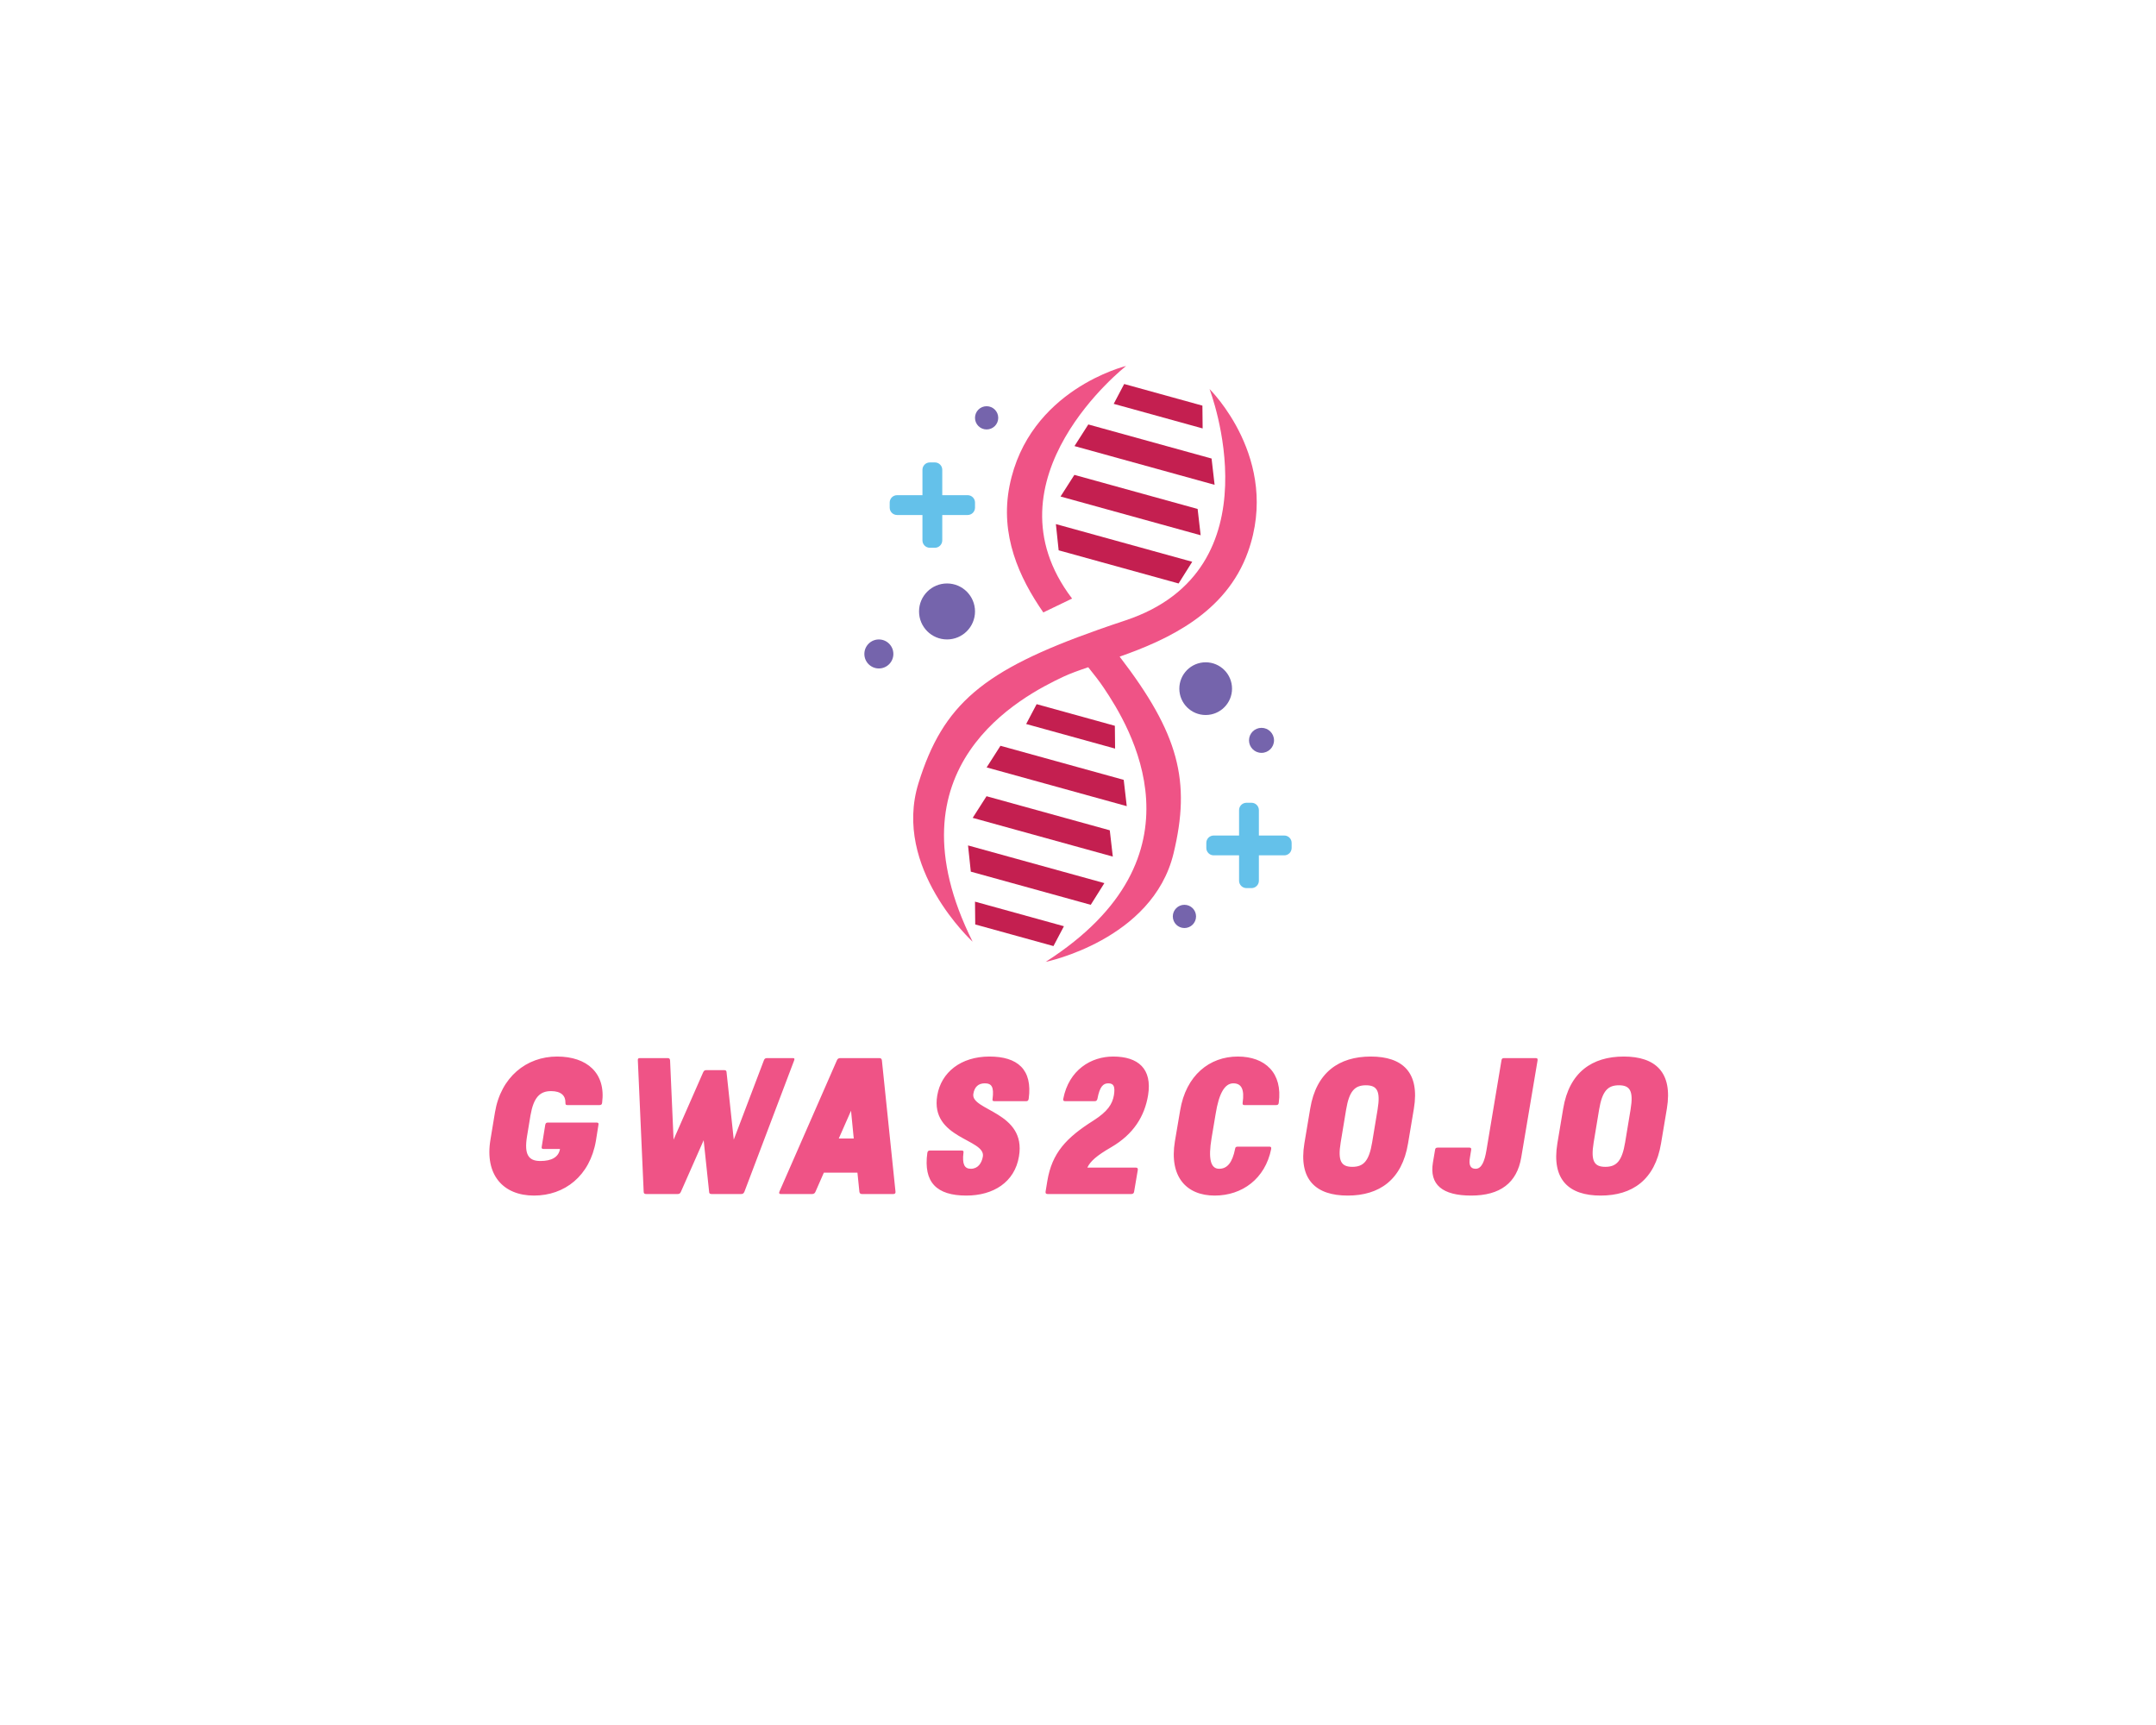
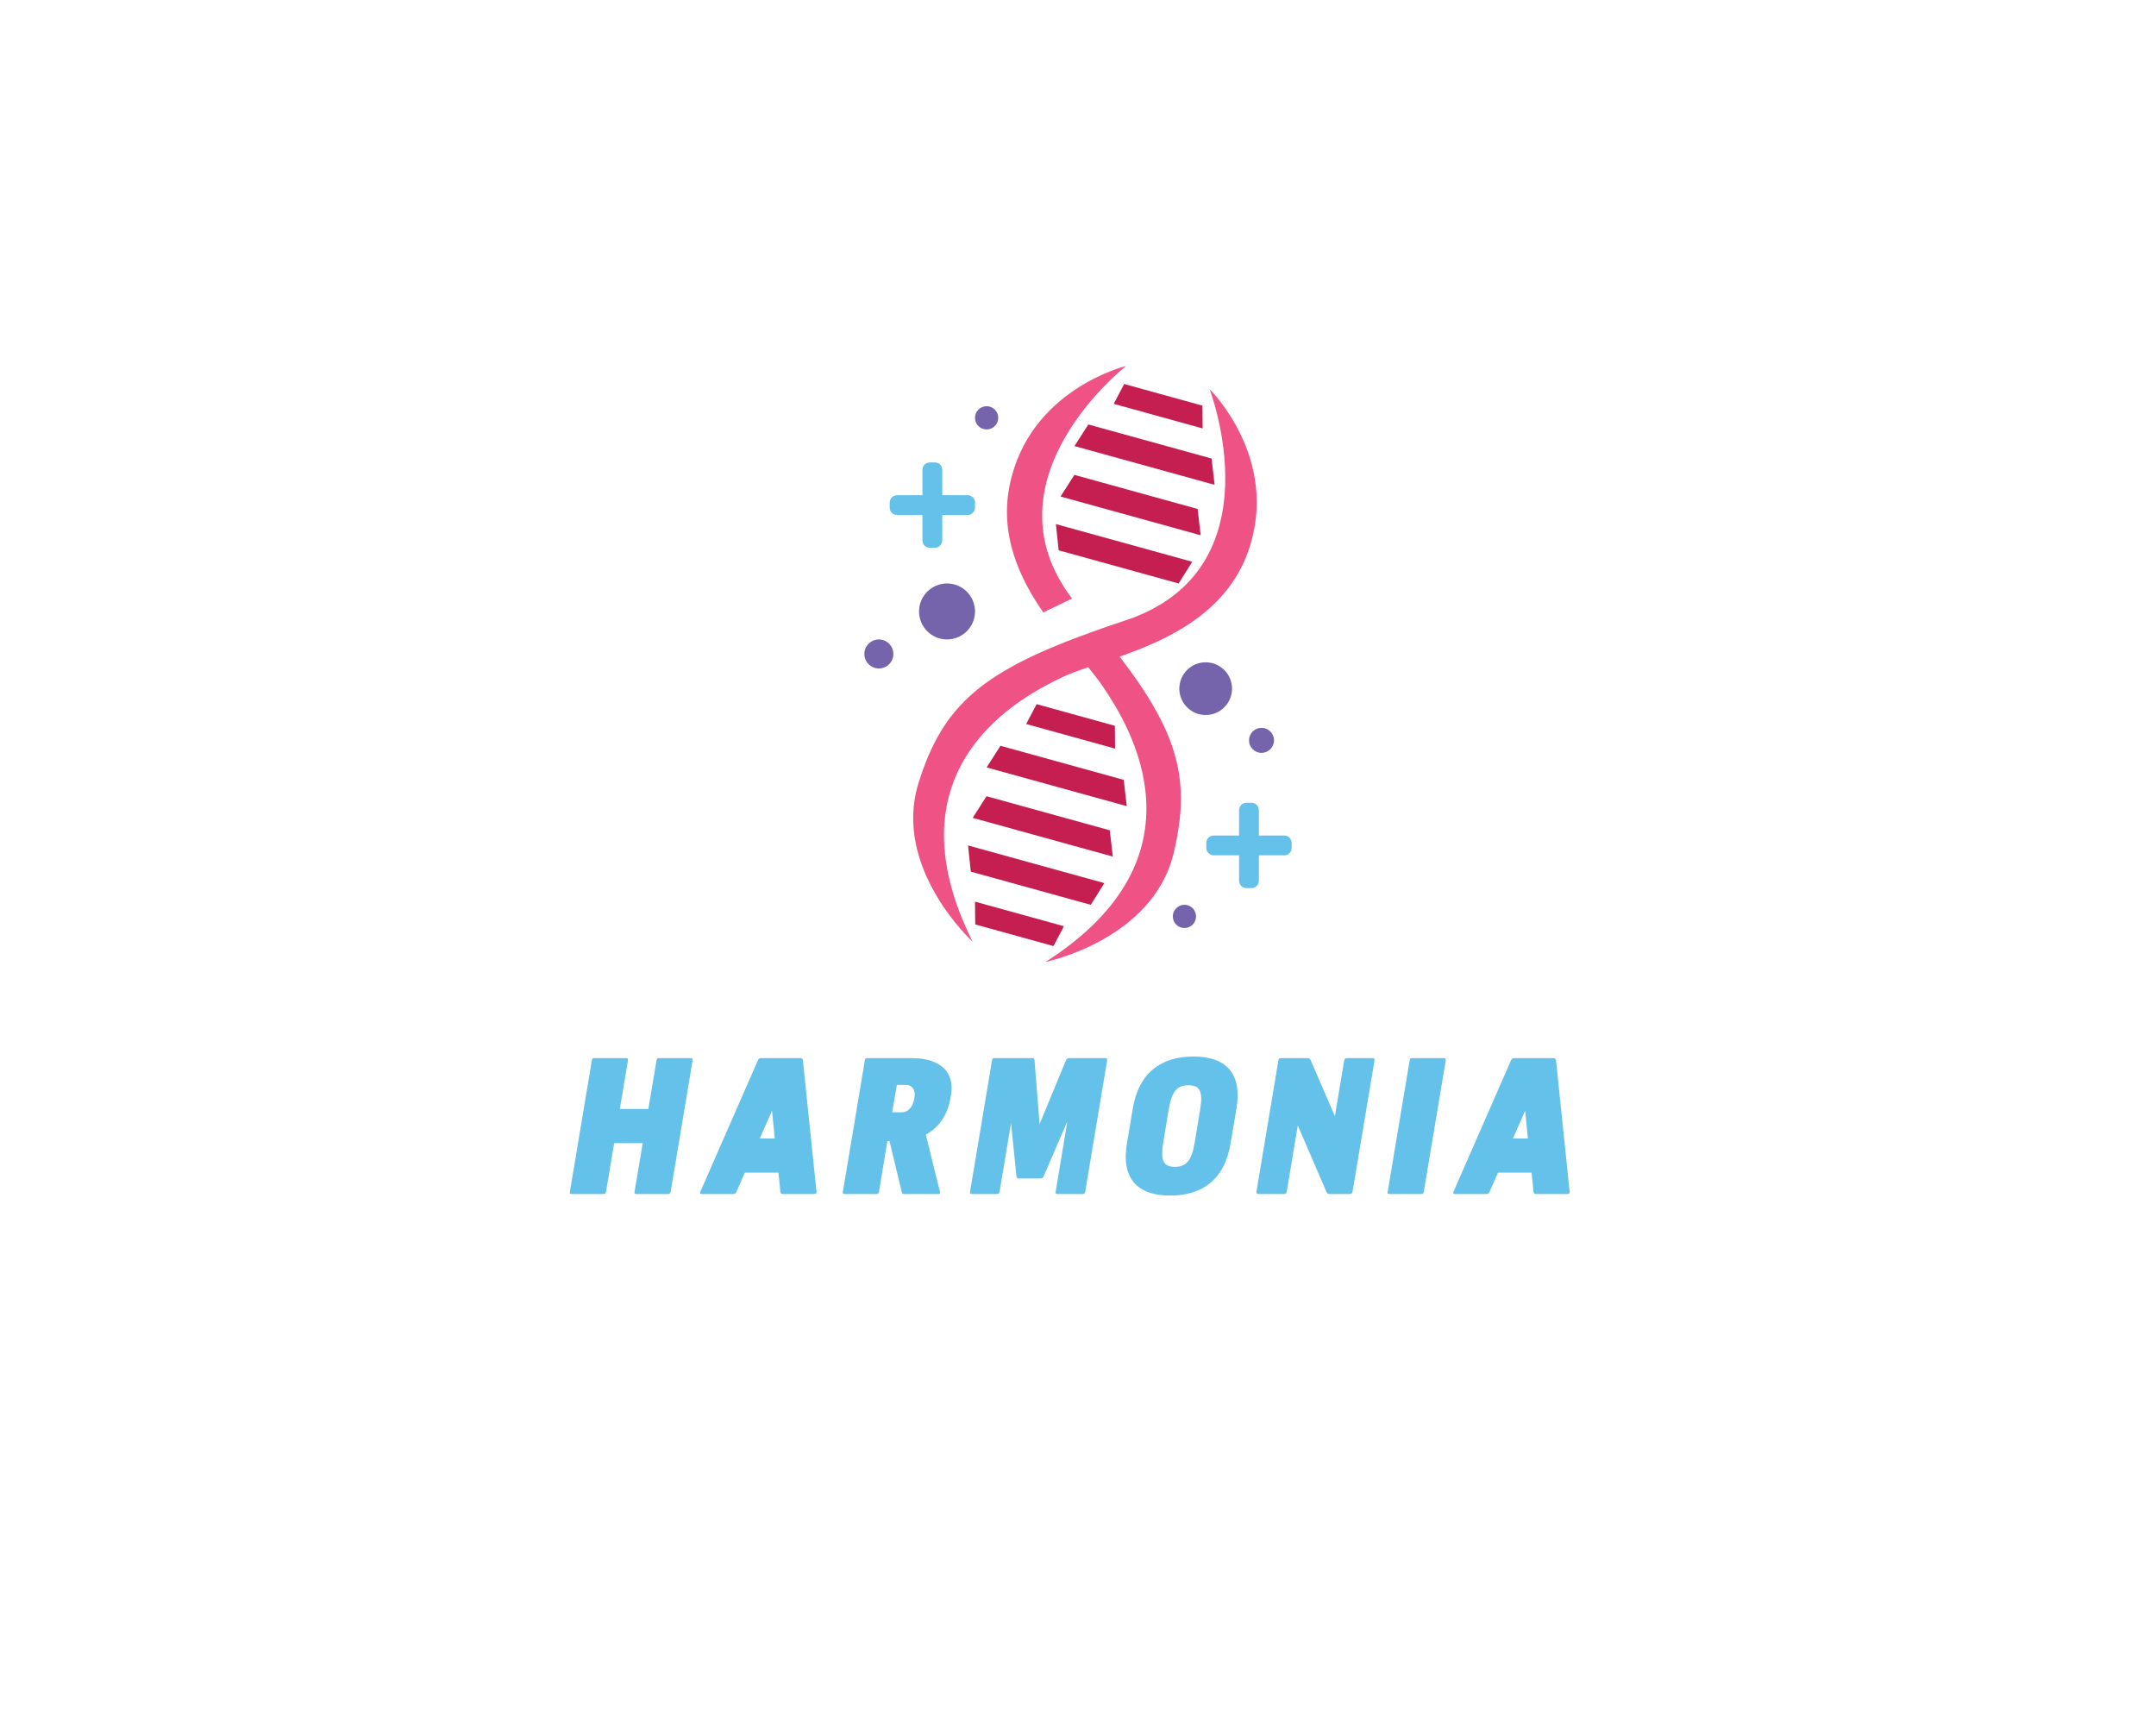
<svg xmlns="http://www.w3.org/2000/svg" version="1.1" width="1280" height="1024" viewBox="0 0 1280 1024" xml:space="preserve">
  <defs>
</defs>
  <g transform="matrix(1 0 0 1 640 512)" id="background-logo">
    <rect style="stroke: none; stroke-width: 0; stroke-dasharray: none; stroke-linecap: butt; stroke-dashoffset: 0; stroke-linejoin: miter; stroke-miterlimit: 4; fill: rgb(255,255,255); fill-opacity: 0; fill-rule: nonzero; opacity: 1;" paint-order="stroke" x="-640" y="-512" rx="0" ry="0" width="1280" height="1024" />
  </g>
  <g transform="matrix(1.921154 0 0 1.921154 640 394.1211)" id="logo-logo">
    <g style="" paint-order="stroke">
      <g transform="matrix(0.4437427 0 0 0.4437427 2.151724 0)">
        <path style="stroke: none; stroke-width: 1; stroke-dasharray: none; stroke-linecap: butt; stroke-dashoffset: 0; stroke-linejoin: miter; stroke-miterlimit: 4; fill: rgb(239,83,134); fill-rule: nonzero; opacity: 1;" paint-order="stroke" transform=" translate(-351.349, -370.84)" d="M 298.82 246.86 C 312.19 179.63 380.01 163.36 380.01 163.36 C 380.01 163.36 279.11 242.17 342.38 325.33 L 322.34 334.98 C 305.45 310.67 292.03 281.02 298.82 246.86 Z M 413.02 502.88 C 425.24 452.45 416.79 419.51 375.5 365.77 C 409.02 353.97 449.66 335.41 464.89 292.76 C 487.95 228.2 438.1 179.42 438.1 179.42 C 438.1 179.42 486.6 305.04 379.5 340.55 C 372.86 342.75 366.54 344.91 360.51 347.04 C 360.51 347.04 360.51 347.04 360.51 347.04 L 360.45 347.07 C 280.45 375.34 252.55 398.77 235.43 453.8 C 217.01 512.99 273.12 564.27 273.12 564.27 C 212.21 442.27 307.53 393.27 336.48 379.67 C 341.11 377.5 346.97 375.4 353.63 373.15 C 357.88 378.4 361.5 383.1 364.38 387.38 C 382.24 413.92 438.87 504.91 323.95 578.32 C 323.95 578.32 398.43 563.13 413.02 502.88 Z" stroke-linecap="round" />
      </g>
      <g transform="matrix(0.4437427 0 0 0.4437427 4.115713 0.3439006)">
        <path style="stroke: none; stroke-width: 1; stroke-dasharray: none; stroke-linecap: butt; stroke-dashoffset: 0; stroke-linejoin: miter; stroke-miterlimit: 4; fill: rgb(196,31,80); fill-rule: nonzero; opacity: 1;" paint-order="stroke" transform=" translate(-355.775, -371.615)" d="M 439.52 227.81 L 441.63 246.12 L 344.05 219.15 L 353.68 204.09 L 439.52 227.82 Z M 378.66 175.92 L 371.37 189.74 L 433.3 206.86 L 433.14 190.98 L 378.66 175.92 Z M 343.97 239.21 L 334.34 254.27 L 431.92 281.24 L 429.81 262.93 L 343.97 239.2 Z M 416.56 314.81 L 426.05 299.71 L 331.1 273.47 L 333.03 291.73 L 416.56 314.82 Z M 292.5 427.85 L 282.87 442.91 L 380.45 469.88 L 378.34 451.57 L 292.5 427.84 Z M 317.69 398.86 L 310.4 412.68 L 372.33 429.8 L 372.17 413.92 L 317.69 398.86 Z M 329.41 567.31 L 336.7 553.49 L 274.77 536.37 L 274.93 552.25 L 329.41 567.31 Z M 282.79 462.97 L 273.16 478.03 L 370.74 505 L 368.63 486.69 L 282.79 462.96 Z M 355.38 538.57 L 364.87 523.47 L 269.92 497.23 L 271.85 515.49 L 355.38 538.58 Z" stroke-linecap="round" />
      </g>
      <g transform="matrix(0.4437427 0 0 0.4437427 3.91381 3.503348)">
        <path style="stroke: none; stroke-width: 1; stroke-dasharray: none; stroke-linecap: butt; stroke-dashoffset: 0; stroke-linejoin: miter; stroke-miterlimit: 4; fill: rgb(100,193,234); fill-rule: nonzero; opacity: 1;" paint-order="stroke" transform=" translate(-355.32, -378.735)" d="M 269.65 253.34 L 251.97 253.34 L 251.97 235.66 C 251.97 232.83 249.68 230.53 246.84 230.53 L 243.3 230.53 C 240.47 230.53 238.17 232.83 238.17 235.66 L 238.17 253.34 L 220.49 253.34 C 217.66 253.34 215.36 255.64 215.36 258.47 L 215.36 262.01 C 215.36 264.84 217.66 267.14 220.49 267.14 L 238.17 267.14 L 238.17 284.82 C 238.17 287.65 240.47 289.95 243.3 289.95 L 246.84 289.95 C 249.67 289.95 251.97 287.66 251.97 284.82 L 251.97 267.14 L 269.65 267.14 C 272.48 267.14 274.78 264.85 274.78 262.01 L 274.78 258.47 C 274.78 255.64 272.49 253.34 269.65 253.34 Z M 490.15 490.33 L 472.47 490.33 L 472.47 472.65 C 472.47 469.82 470.18 467.52 467.34 467.52 L 463.8 467.52 C 460.97 467.52 458.67 469.82 458.67 472.65 L 458.67 490.33 L 440.99 490.33 C 438.16 490.33 435.86 492.63 435.86 495.46 L 435.86 499 C 435.86 501.83 438.16 504.13 440.99 504.13 L 458.67 504.13 L 458.67 521.81 C 458.67 524.64 460.97 526.94 463.8 526.94 L 467.34 526.94 C 470.17 526.94 472.47 524.65 472.47 521.81 L 472.47 504.13 L 490.15 504.13 C 492.98 504.13 495.28 501.84 495.28 499 L 495.28 495.46 C 495.28 492.63 492.99 490.33 490.15 490.33 Z" stroke-linecap="round" />
      </g>
      <g transform="matrix(0.4437427 0 0 0.4437427 -2.722361 0.9895461)">
        <path style="stroke: none; stroke-width: 1; stroke-dasharray: none; stroke-linecap: butt; stroke-dashoffset: 0; stroke-linejoin: miter; stroke-miterlimit: 4; fill: rgb(117,100,172); fill-rule: nonzero; opacity: 1;" paint-order="stroke" transform=" translate(-340.365, -373.07)" d="M 274.78 334.3 C 274.78 345.07 266.05 353.79 255.29 353.79 C 244.53 353.79 235.8 345.06 235.8 334.3 C 235.8 323.54 244.53 314.81 255.29 314.81 C 266.05 314.81 274.78 323.54 274.78 334.3 Z M 207.82 353.8 C 202.24 353.8 197.72 358.32 197.72 363.9 C 197.72 369.48 202.24 374 207.82 374 C 213.4 374 217.92 369.48 217.92 363.9 C 217.92 358.32 213.4 353.8 207.82 353.8 Z M 435.42 369.71 C 425.28 369.71 417.07 377.93 417.07 388.06 C 417.07 398.19 425.29 406.41 435.42 406.41 C 445.55 406.41 453.77 398.19 453.77 388.06 C 453.77 377.93 445.55 369.71 435.42 369.71 Z M 474.3 415.35 C 469.49 415.35 465.59 419.25 465.59 424.06 C 465.59 428.87 469.49 432.77 474.3 432.77 C 479.11 432.77 483.01 428.87 483.01 424.06 C 483.01 419.25 479.11 415.35 474.3 415.35 Z M 420.62 538.57 C 416.15 538.57 412.53 542.19 412.53 546.66 C 412.53 551.13 416.15 554.75 420.62 554.75 C 425.09 554.75 428.71 551.13 428.71 546.66 C 428.71 542.19 425.09 538.57 420.62 538.57 Z M 282.86 191.39 C 278.39 191.39 274.77 195.01 274.77 199.48 C 274.77 203.95 278.39 207.57 282.86 207.57 C 287.33 207.57 290.95 203.95 290.95 199.48 C 290.95 195.01 287.33 191.39 282.86 191.39 Z" stroke-linecap="round" />
      </g>
    </g>
  </g>
-   <g transform="matrix(1.921154 0 0 1.921154 640.4217 668.4518)" id="text-logo">
+   <g transform="matrix(1.921154 0 0 1.921154 635.0864 668.4518)" id="text-logo">
    <g style="" paint-order="stroke">
      <g transform="matrix(1 0 0 1 0 0)" id="text-logo-path-0">
-         <path style="stroke: none; stroke-width: 0; stroke-dasharray: none; stroke-linecap: butt; stroke-dashoffset: 0; stroke-linejoin: miter; stroke-miterlimit: 4; fill: rgb(239,83,134); fill-rule: nonzero; opacity: 1;" paint-order="stroke" transform=" translate(-182.8592, 21)" d="M 35.58 -28.2 C 36.78 -37.38 30.9 -42.48 21.66 -42.48 C 12.18 -42.48 4.26 -36.12 2.46 -25.2 L 1.08 -16.86 C -0.78 -5.88 5.04 0.48 14.52 0.48 C 24 0.48 31.8 -5.58 33.66 -16.44 L 34.44 -21.36 C 34.56 -21.9 34.38 -22.08 33.84 -22.08 L 18.84 -22.08 C 18.3 -22.08 18.12 -21.9 18 -21.36 L 16.92 -14.64 C 16.8 -14.1 16.98 -13.92 17.52 -13.92 L 22.56 -13.92 C 22.14 -11.4 19.98 -10.2 16.5 -10.2 C 12.84 -10.2 11.46 -12.18 12.36 -17.76 L 13.44 -24.3 C 14.4 -29.82 16.32 -31.8 19.8 -31.8 C 22.92 -31.8 24.3 -30.36 24.24 -28.2 C 24.24 -27.6 24.36 -27.48 24.9 -27.48 L 34.74 -27.48 C 35.28 -27.48 35.52 -27.66 35.58 -28.2 Z M 67.8 -38.28 C 67.26 -38.28 67.02 -38.1 66.78 -37.56 L 57.66 -16.8 L 56.58 -41.28 C 56.52 -41.82 56.34 -42 55.8 -42 L 47.28 -42 C 46.74 -42 46.56 -41.82 46.62 -41.28 L 48.42 -0.72 C 48.42 -0.18 48.66 0 49.2 0 L 58.92 0 C 59.46 0 59.7 -0.18 59.94 -0.72 L 66.96 -16.62 L 68.64 -0.72 C 68.64 -0.18 68.88 0 69.42 0 L 78.54 0 C 79.08 0 79.32 -0.18 79.56 -0.72 L 94.92 -41.28 C 95.1 -41.82 95.04 -42 94.5 -42 L 86.58 -42 C 86.04 -42 85.74 -41.82 85.56 -41.28 L 76.26 -16.8 L 74.04 -37.56 C 74.04 -38.1 73.8 -38.28 73.26 -38.28 Z M 115.08 -0.72 C 115.14 -0.24 115.38 0 115.86 0 L 125.58 0 C 126.06 0 126.3 -0.24 126.24 -0.72 L 122.04 -41.28 C 121.98 -41.76 121.74 -42 121.26 -42 L 109.14 -42 C 108.66 -42 108.3 -41.76 108.12 -41.28 L 90.36 -0.72 C 90.18 -0.24 90.3 0 90.78 0 L 100.5 0 C 100.98 0 101.34 -0.24 101.52 -0.72 L 104.1 -6.6 L 114.48 -6.6 Z M 108.72 -17.16 L 112.5 -25.74 L 113.34 -17.16 Z M 147.24 -12.72 C 147.36 -13.26 147.18 -13.44 146.64 -13.44 L 136.92 -13.44 C 136.38 -13.44 136.2 -13.26 136.08 -12.72 C 134.82 -3.6 138.96 0.48 148.14 0.48 C 156.42 0.48 163.08 -3.6 164.4 -11.64 C 166.74 -25.44 149.4 -25.74 150.3 -30.96 C 150.66 -33.12 151.86 -34.2 153.84 -34.2 C 155.94 -34.2 156.72 -33.12 156.24 -29.4 C 156.12 -28.86 156.3 -28.68 156.84 -28.68 L 166.56 -28.68 C 167.1 -28.68 167.28 -28.86 167.4 -29.4 C 168.66 -38.52 163.92 -42.48 155.28 -42.48 C 146.46 -42.48 140.34 -37.62 139.14 -30.42 C 136.92 -17.04 154.14 -17.04 153.24 -11.58 C 152.88 -9.48 151.68 -7.8 149.52 -7.8 C 147.54 -7.8 146.82 -9.24 147.24 -12.72 Z M 178.08 -29.4 C 177.96 -28.92 178.2 -28.68 178.68 -28.68 L 187.8 -28.68 C 188.28 -28.68 188.52 -28.92 188.64 -29.4 C 189.36 -33.24 190.44 -34.2 192 -34.2 C 193.68 -34.2 194.16 -33.24 193.74 -30.54 C 193.26 -27.78 191.82 -25.5 187.38 -22.68 C 179.04 -17.4 174.6 -12.72 173.16 -4.02 L 172.62 -0.72 C 172.56 -0.24 172.74 0 173.22 0 L 199.14 0 C 199.62 0 199.92 -0.24 199.98 -0.72 L 201.12 -7.44 C 201.18 -7.92 201 -8.16 200.52 -8.16 L 185.52 -8.16 C 186.48 -10.14 188.34 -11.82 192.9 -14.46 C 199.8 -18.48 203.22 -24 204.3 -30.54 C 205.62 -38.7 201.24 -42.48 193.5 -42.48 C 186.66 -42.48 179.82 -38.34 178.08 -29.4 Z M 232.02 -14.64 C 231.48 -14.64 231.24 -14.46 231.18 -13.92 C 230.34 -9.72 228.78 -7.8 226.26 -7.8 C 223.62 -7.8 222.84 -10.86 223.92 -17.28 L 225.18 -24.78 C 226.2 -31.14 228 -34.2 230.64 -34.2 C 233.16 -34.2 234.12 -32.34 233.52 -28.2 C 233.46 -27.66 233.58 -27.48 234.12 -27.48 L 243.84 -27.48 C 244.38 -27.48 244.62 -27.66 244.68 -28.2 C 245.94 -37.38 240.48 -42.48 232.02 -42.48 C 223.32 -42.48 216 -36.72 214.2 -25.8 L 212.58 -16.26 C 210.78 -5.28 216.18 0.48 224.88 0.48 C 233.34 0.48 240.48 -4.68 242.34 -13.92 C 242.4 -14.46 242.28 -14.64 241.74 -14.64 Z M 254.4 -26.4 L 252.6 -15.66 C 250.74 -4.38 256.2 0.48 265.98 0.48 C 275.76 0.48 282.78 -4.38 284.64 -15.66 L 286.44 -26.4 C 288.3 -37.62 282.9 -42.48 273.12 -42.48 C 263.34 -42.48 256.26 -37.62 254.4 -26.4 Z M 265.5 -26.1 C 266.46 -31.86 268.2 -33.6 271.62 -33.6 C 275.04 -33.6 276.18 -31.86 275.22 -26.1 L 273.54 -15.96 C 272.58 -10.14 270.84 -8.4 267.42 -8.4 C 264 -8.4 262.86 -10.14 263.82 -15.96 Z M 293.82 -14.34 C 293.28 -14.34 293.04 -14.16 292.98 -13.62 L 292.32 -9.72 C 291.18 -2.88 295.26 0.48 304.14 0.48 C 313.08 0.48 318.3 -3.42 319.62 -11.34 L 324.66 -41.28 C 324.72 -41.82 324.6 -42 324.06 -42 L 314.34 -42 C 313.8 -42 313.56 -41.82 313.5 -41.28 L 308.88 -13.62 C 308.28 -9.96 307.32 -7.8 305.52 -7.8 C 303.78 -7.8 303.36 -9.12 303.78 -11.4 L 304.14 -13.62 C 304.2 -14.16 304.08 -14.34 303.54 -14.34 Z M 332.58 -26.4 L 330.78 -15.66 C 328.92 -4.38 334.38 0.48 344.16 0.48 C 353.94 0.48 360.96 -4.38 362.82 -15.66 L 364.62 -26.4 C 366.48 -37.62 361.08 -42.48 351.3 -42.48 C 341.52 -42.48 334.44 -37.62 332.58 -26.4 Z M 343.68 -26.1 C 344.64 -31.86 346.38 -33.6 349.8 -33.6 C 353.22 -33.6 354.36 -31.86 353.4 -26.1 L 351.72 -15.96 C 350.76 -10.14 349.02 -8.4 345.6 -8.4 C 342.18 -8.4 341.04 -10.14 342 -15.96 Z" stroke-linecap="round" />
+         <path style="stroke: none; stroke-width: 0; stroke-dasharray: none; stroke-linecap: butt; stroke-dashoffset: 0; stroke-linejoin: miter; stroke-miterlimit: 4; fill: rgb(100,193,234); fill-rule: nonzero; opacity: 1;" paint-order="stroke" transform=" translate(-153.2568, 21)" d="M 18.78 -0.72 C 18.66 -0.18 18.84 0 19.38 0 L 29.1 0 C 29.64 0 29.82 -0.18 29.94 -0.72 L 36.72 -41.28 C 36.78 -41.82 36.66 -42 36.12 -42 L 26.4 -42 C 25.86 -42 25.62 -41.82 25.56 -41.28 L 23.04 -26.28 L 14.22 -26.28 L 16.74 -41.28 C 16.8 -41.82 16.68 -42 16.14 -42 L 6.42 -42 C 5.88 -42 5.64 -41.82 5.58 -41.28 L -1.2 -0.72 C -1.32 -0.18 -1.14 0 -0.6 0 L 9.12 0 C 9.66 0 9.84 -0.18 9.96 -0.72 L 12.48 -15.72 L 21.3 -15.72 Z M 63.84 -0.72 C 63.9 -0.24 64.14 0 64.62 0 L 74.34 0 C 74.82 0 75.06 -0.24 75 -0.72 L 70.8 -41.28 C 70.74 -41.76 70.5 -42 70.02 -42 L 57.9 -42 C 57.42 -42 57.06 -41.76 56.88 -41.28 L 39.12 -0.72 C 38.94 -0.24 39.06 0 39.54 0 L 49.26 0 C 49.74 0 50.1 -0.24 50.28 -0.72 L 52.86 -6.6 L 63.24 -6.6 Z M 57.48 -17.16 L 61.26 -25.74 L 62.1 -17.16 Z M 101.34 -0.66 C 101.4 -0.12 101.7 0 102.24 0 L 112.62 0 C 113.16 0 113.28 -0.12 113.16 -0.66 L 108.78 -18.36 C 112.56 -20.4 115.44 -24.06 116.4 -29.58 L 116.58 -30.72 C 117.72 -37.68 113.34 -42 104.28 -42 L 90.78 -42 C 90.24 -42 90 -41.82 89.94 -41.28 L 83.16 -0.72 C 83.04 -0.18 83.22 0 83.76 0 L 93.48 0 C 94.02 0 94.2 -0.18 94.32 -0.72 L 96.9 -16.38 L 97.56 -16.38 Z M 99.84 -33.72 L 102.66 -33.72 C 104.4 -33.72 105.66 -32.34 105.3 -30 L 105.18 -29.28 C 104.7 -26.58 103.02 -25.26 101.46 -25.26 L 98.4 -25.26 Z M 122.46 -0.72 C 122.34 -0.18 122.52 0 123.06 0 L 130.74 0 C 131.28 0 131.46 -0.18 131.58 -0.72 L 135.12 -21.9 L 136.8 -5.46 C 136.8 -4.98 137.04 -4.8 137.58 -4.8 L 144.18 -4.8 C 144.72 -4.8 144.96 -4.98 145.2 -5.46 L 152.52 -22.44 L 148.92 -0.72 C 148.8 -0.18 148.98 0 149.52 0 L 157.2 0 C 157.74 0 157.92 -0.18 158.04 -0.72 L 164.82 -41.28 C 164.88 -41.82 164.76 -42 164.22 -42 L 153.12 -42 C 152.58 -42 152.34 -41.82 152.1 -41.34 L 143.94 -21.6 L 142.38 -41.34 C 142.38 -41.82 142.14 -42 141.6 -42 L 130.08 -42 C 129.54 -42 129.3 -41.82 129.24 -41.28 Z M 172.74 -26.4 L 170.94 -15.66 C 169.08 -4.38 174.54 0.48 184.32 0.48 C 194.1 0.48 201.12 -4.38 202.98 -15.66 L 204.78 -26.4 C 206.64 -37.62 201.24 -42.48 191.46 -42.48 C 181.68 -42.48 174.6 -37.62 172.74 -26.4 Z M 183.84 -26.1 C 184.8 -31.86 186.54 -33.6 189.96 -33.6 C 193.38 -33.6 194.52 -31.86 193.56 -26.1 L 191.88 -15.96 C 190.92 -10.14 189.18 -8.4 185.76 -8.4 C 182.34 -8.4 181.2 -10.14 182.16 -15.96 Z M 210.96 -0.72 C 210.9 -0.24 211.08 0 211.56 0 L 219.48 0 C 219.96 0 220.26 -0.24 220.32 -0.72 L 223.74 -21.18 L 232.62 -0.6 C 232.74 -0.18 233.1 0 233.58 0 L 239.82 0 C 240.3 0 240.6 -0.24 240.66 -0.72 L 247.44 -41.28 C 247.5 -41.76 247.32 -42 246.84 -42 L 238.92 -42 C 238.44 -42 238.14 -41.76 238.08 -41.28 L 235.2 -24.06 L 227.7 -41.4 C 227.52 -41.82 227.22 -42 226.74 -42 L 218.58 -42 C 218.1 -42 217.8 -41.76 217.74 -41.28 Z M 251.52 -0.72 C 251.4 -0.18 251.58 0 252.12 0 L 261.84 0 C 262.38 0 262.56 -0.18 262.68 -0.72 L 269.46 -41.28 C 269.52 -41.82 269.4 -42 268.86 -42 L 259.14 -42 C 258.6 -42 258.36 -41.82 258.3 -41.28 Z M 296.58 -0.72 C 296.64 -0.24 296.88 0 297.36 0 L 307.08 0 C 307.56 0 307.8 -0.24 307.74 -0.72 L 303.54 -41.28 C 303.48 -41.76 303.24 -42 302.76 -42 L 290.64 -42 C 290.16 -42 289.8 -41.76 289.62 -41.28 L 271.86 -0.72 C 271.68 -0.24 271.8 0 272.28 0 L 282 0 C 282.48 0 282.84 -0.24 283.02 -0.72 L 285.6 -6.6 L 295.98 -6.6 Z M 290.22 -17.16 L 294 -25.74 L 294.84 -17.16 Z" stroke-linecap="round" />
      </g>
    </g>
  </g>
</svg>
